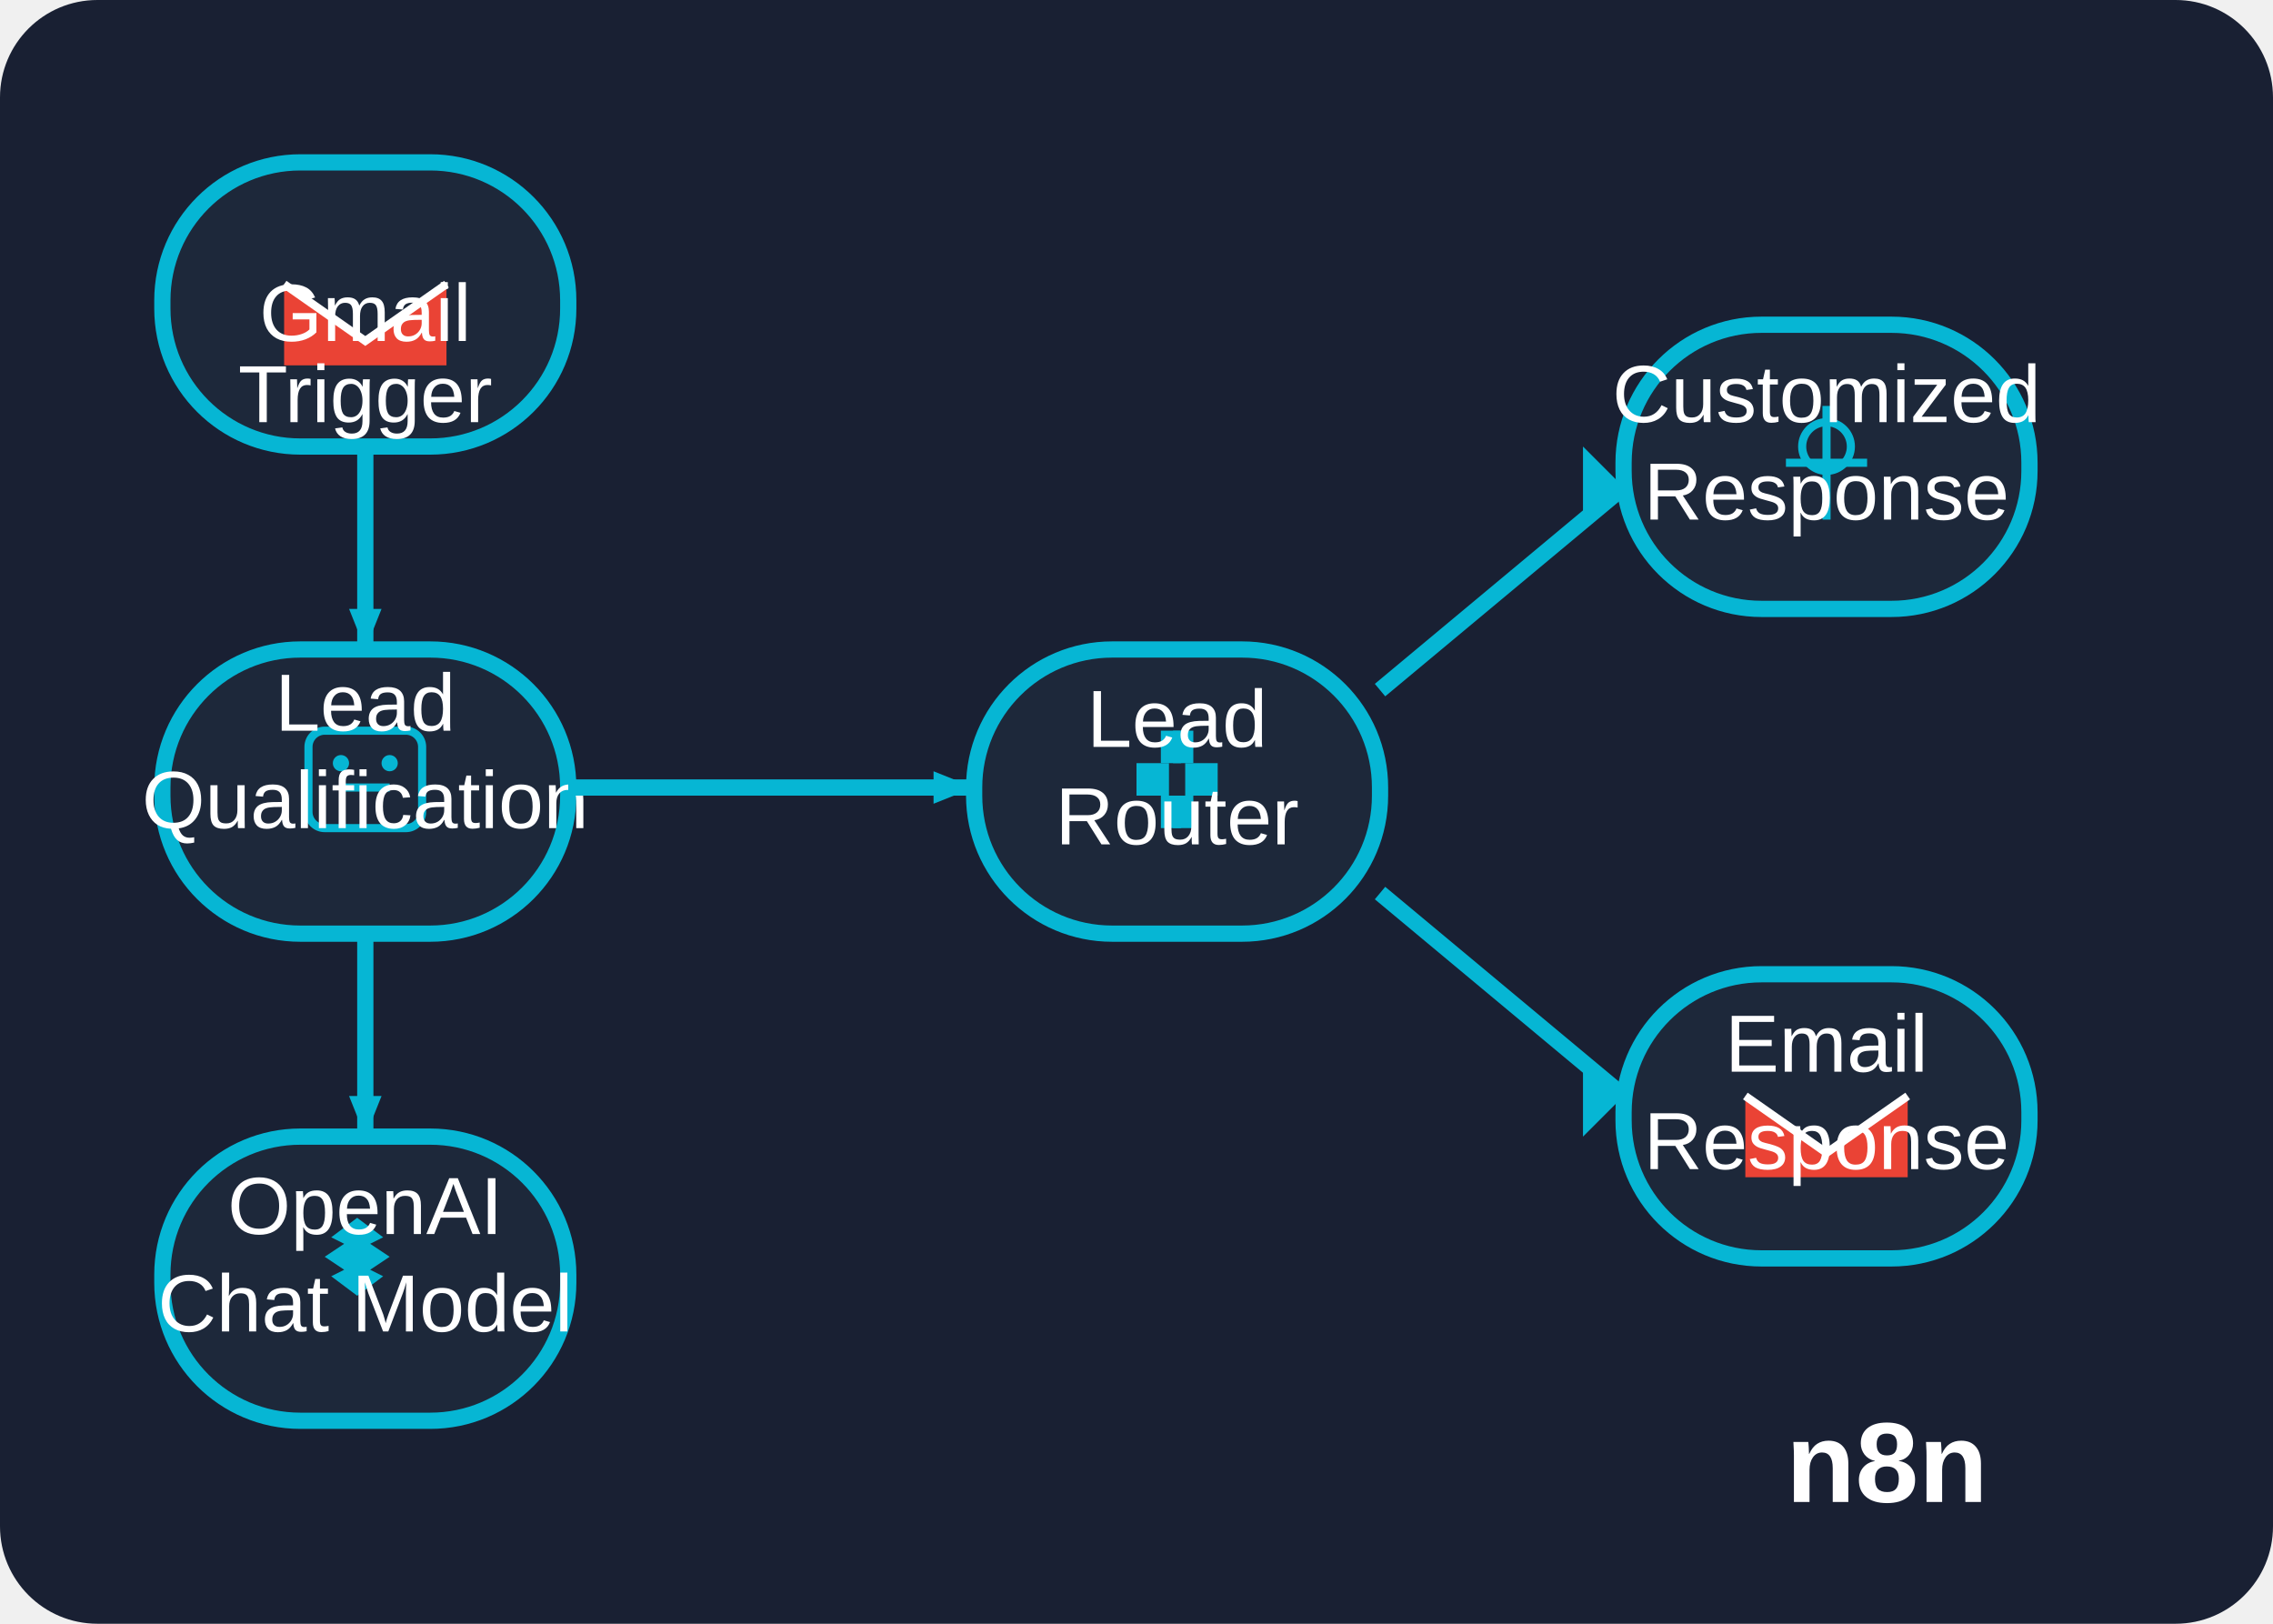
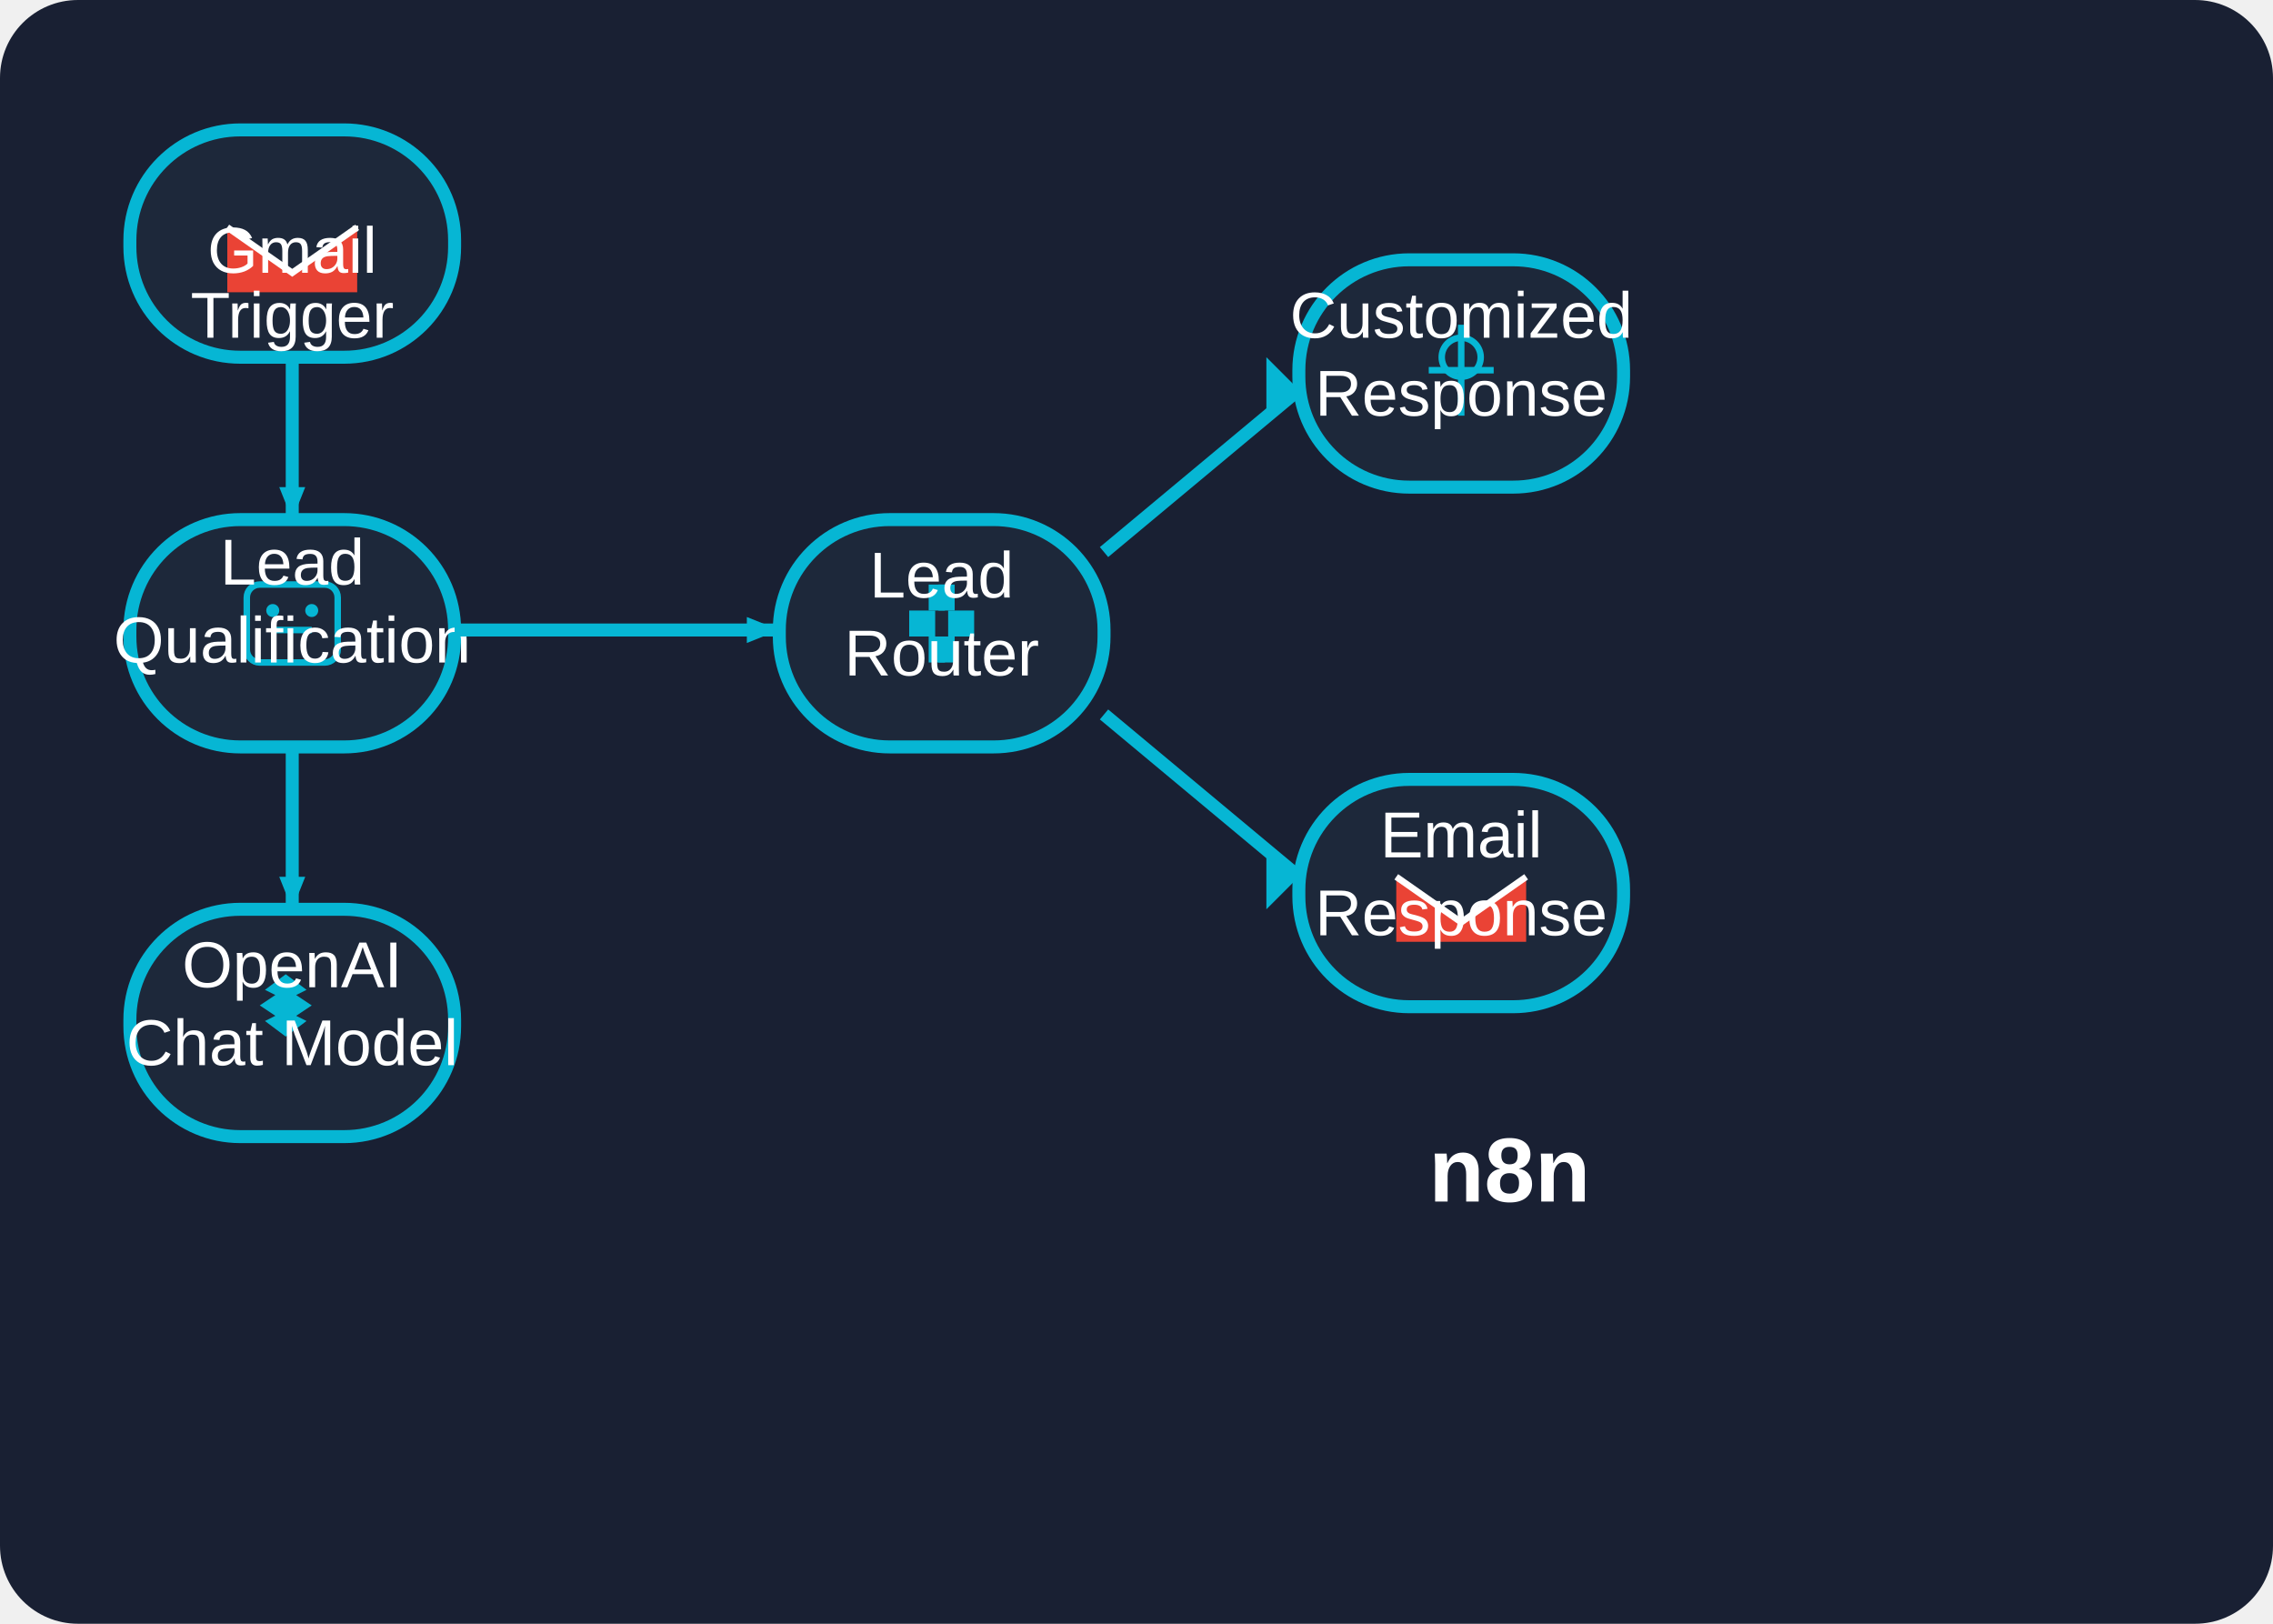
- <svg xmlns="http://www.w3.org/2000/svg" width="280" height="200" viewBox="0 0 280 200">
+ <svg xmlns="http://www.w3.org/2000/svg" width="350" height="250" viewBox="0 0 350 250">
  <defs>
    <style>
      .workflow-text { font-family: Arial, sans-serif; font-size: 10px; fill: white; text-anchor: middle; }
      .workflow-node { fill: rgba(30,41,59,0.9); stroke: #06b6d4; stroke-width: 2; }
      .workflow-line { stroke: #06b6d4; stroke-width: 2; fill: none; }
      .workflow-icon { fill: #06b6d4; }
      .n8n-logo { font-family: Arial, sans-serif; font-size: 14px; fill: white; font-weight: bold; }
    </style>
  </defs>
-   <rect width="280" height="200" fill="rgba(15,23,42,0.95)" rx="12" />
+   <rect width="350" height="250" fill="rgba(15,23,42,0.95)" rx="12" />
  <rect x="20" y="20" width="50" height="35" rx="17" class="workflow-node" />
  <g class="workflow-icon" transform="translate(35,30)">
    <path d="M0 5 L10 12 L20 5 L20 15 L0 15 Z" fill="#ea4335" />
    <path d="M0 5 L10 12 L20 5" fill="none" stroke="white" stroke-width="1" />
  </g>
  <text x="45" y="42" class="workflow-text">Gmail</text>
  <text x="45" y="52" class="workflow-text">Trigger</text>
  <rect x="20" y="80" width="50" height="35" rx="17" class="workflow-node" />
  <g class="workflow-icon" transform="translate(38,90)">
    <rect x="0" y="0" width="14" height="12" rx="2" fill="none" stroke="#06b6d4" stroke-width="1" />
    <circle cx="4" cy="4" r="1" fill="#06b6d4" />
    <circle cx="10" cy="4" r="1" fill="#06b6d4" />
    <path d="M4 7 L10 7" stroke="#06b6d4" stroke-width="1" />
  </g>
  <text x="45" y="90" class="workflow-text">Lead</text>
  <text x="45" y="102" class="workflow-text">Qualification</text>
  <rect x="20" y="140" width="50" height="35" rx="17" class="workflow-node" />
  <g class="workflow-icon" transform="translate(40,150)">
    <path d="M5 0 L9 3 L7 4 L10 6 L7 8 L9 9 L5 12 L1 9 L3 8 L0 6 L3 4 L1 3 Z" fill="#06b6d4" transform="scale(0.8)" />
  </g>
  <text x="45" y="152" class="workflow-text">OpenAI</text>
  <text x="45" y="164" class="workflow-text">Chat Model</text>
  <rect x="120" y="80" width="50" height="35" rx="17" class="workflow-node" />
  <g class="workflow-icon" transform="translate(140,90)">
    <rect x="0" y="4" width="4" height="4" fill="#06b6d4" />
    <rect x="3" y="0" width="4" height="4" fill="#06b6d4" />
    <rect x="6" y="4" width="4" height="4" fill="#06b6d4" />
    <rect x="3" y="8" width="4" height="4" fill="#06b6d4" />
    <line x1="5" y1="4" x2="5" y2="0" stroke="#06b6d4" stroke-width="1" />
    <line x1="5" y1="8" x2="5" y2="12" stroke="#06b6d4" stroke-width="1" />
  </g>
  <text x="145" y="92" class="workflow-text">Lead</text>
  <text x="145" y="104" class="workflow-text">Router</text>
  <rect x="200" y="40" width="50" height="35" rx="17" class="workflow-node" />
  <g class="workflow-icon" transform="translate(220,50)">
    <path d="M5 2 A3 3 0 0 1 8 5 A3 3 0 0 1 5 8 A3 3 0 0 1 2 5 A3 3 0 0 1 5 2" fill="none" stroke="#06b6d4" stroke-width="1" />
    <path d="M5 0 L5 14 M0 7 L10 7" stroke="#06b6d4" stroke-width="1" />
  </g>
  <text x="225" y="52" class="workflow-text">Customized</text>
  <text x="225" y="64" class="workflow-text">Response</text>
  <rect x="200" y="120" width="50" height="35" rx="17" class="workflow-node" />
  <g class="workflow-icon" transform="translate(215,130)">
    <path d="M0 5 L10 12 L20 5 L20 15 L0 15 Z" fill="#ea4335" />
    <path d="M0 5 L10 12 L20 5" fill="none" stroke="white" stroke-width="1" />
  </g>
  <text x="225" y="132" class="workflow-text">Email</text>
  <text x="225" y="144" class="workflow-text">Response</text>
  <text x="220" y="185" class="n8n-logo">n8n</text>
  <line x1="45" y1="55" x2="45" y2="80" class="workflow-line" />
  <line x1="70" y1="97" x2="120" y2="97" class="workflow-line" />
  <line x1="45" y1="115" x2="45" y2="140" class="workflow-line" />
  <line x1="170" y1="85" x2="200" y2="60" class="workflow-line" />
  <line x1="170" y1="110" x2="200" y2="135" class="workflow-line" />
  <polygon points="43,75 45,80 47,75" fill="#06b6d4" />
  <polygon points="115,95 120,97 115,99" fill="#06b6d4" />
  <polygon points="43,135 45,140 47,135" fill="#06b6d4" />
  <polygon points="195,65 200,60 195,55" fill="#06b6d4" />
  <polygon points="195,140 200,135 195,130" fill="#06b6d4" />
</svg>
